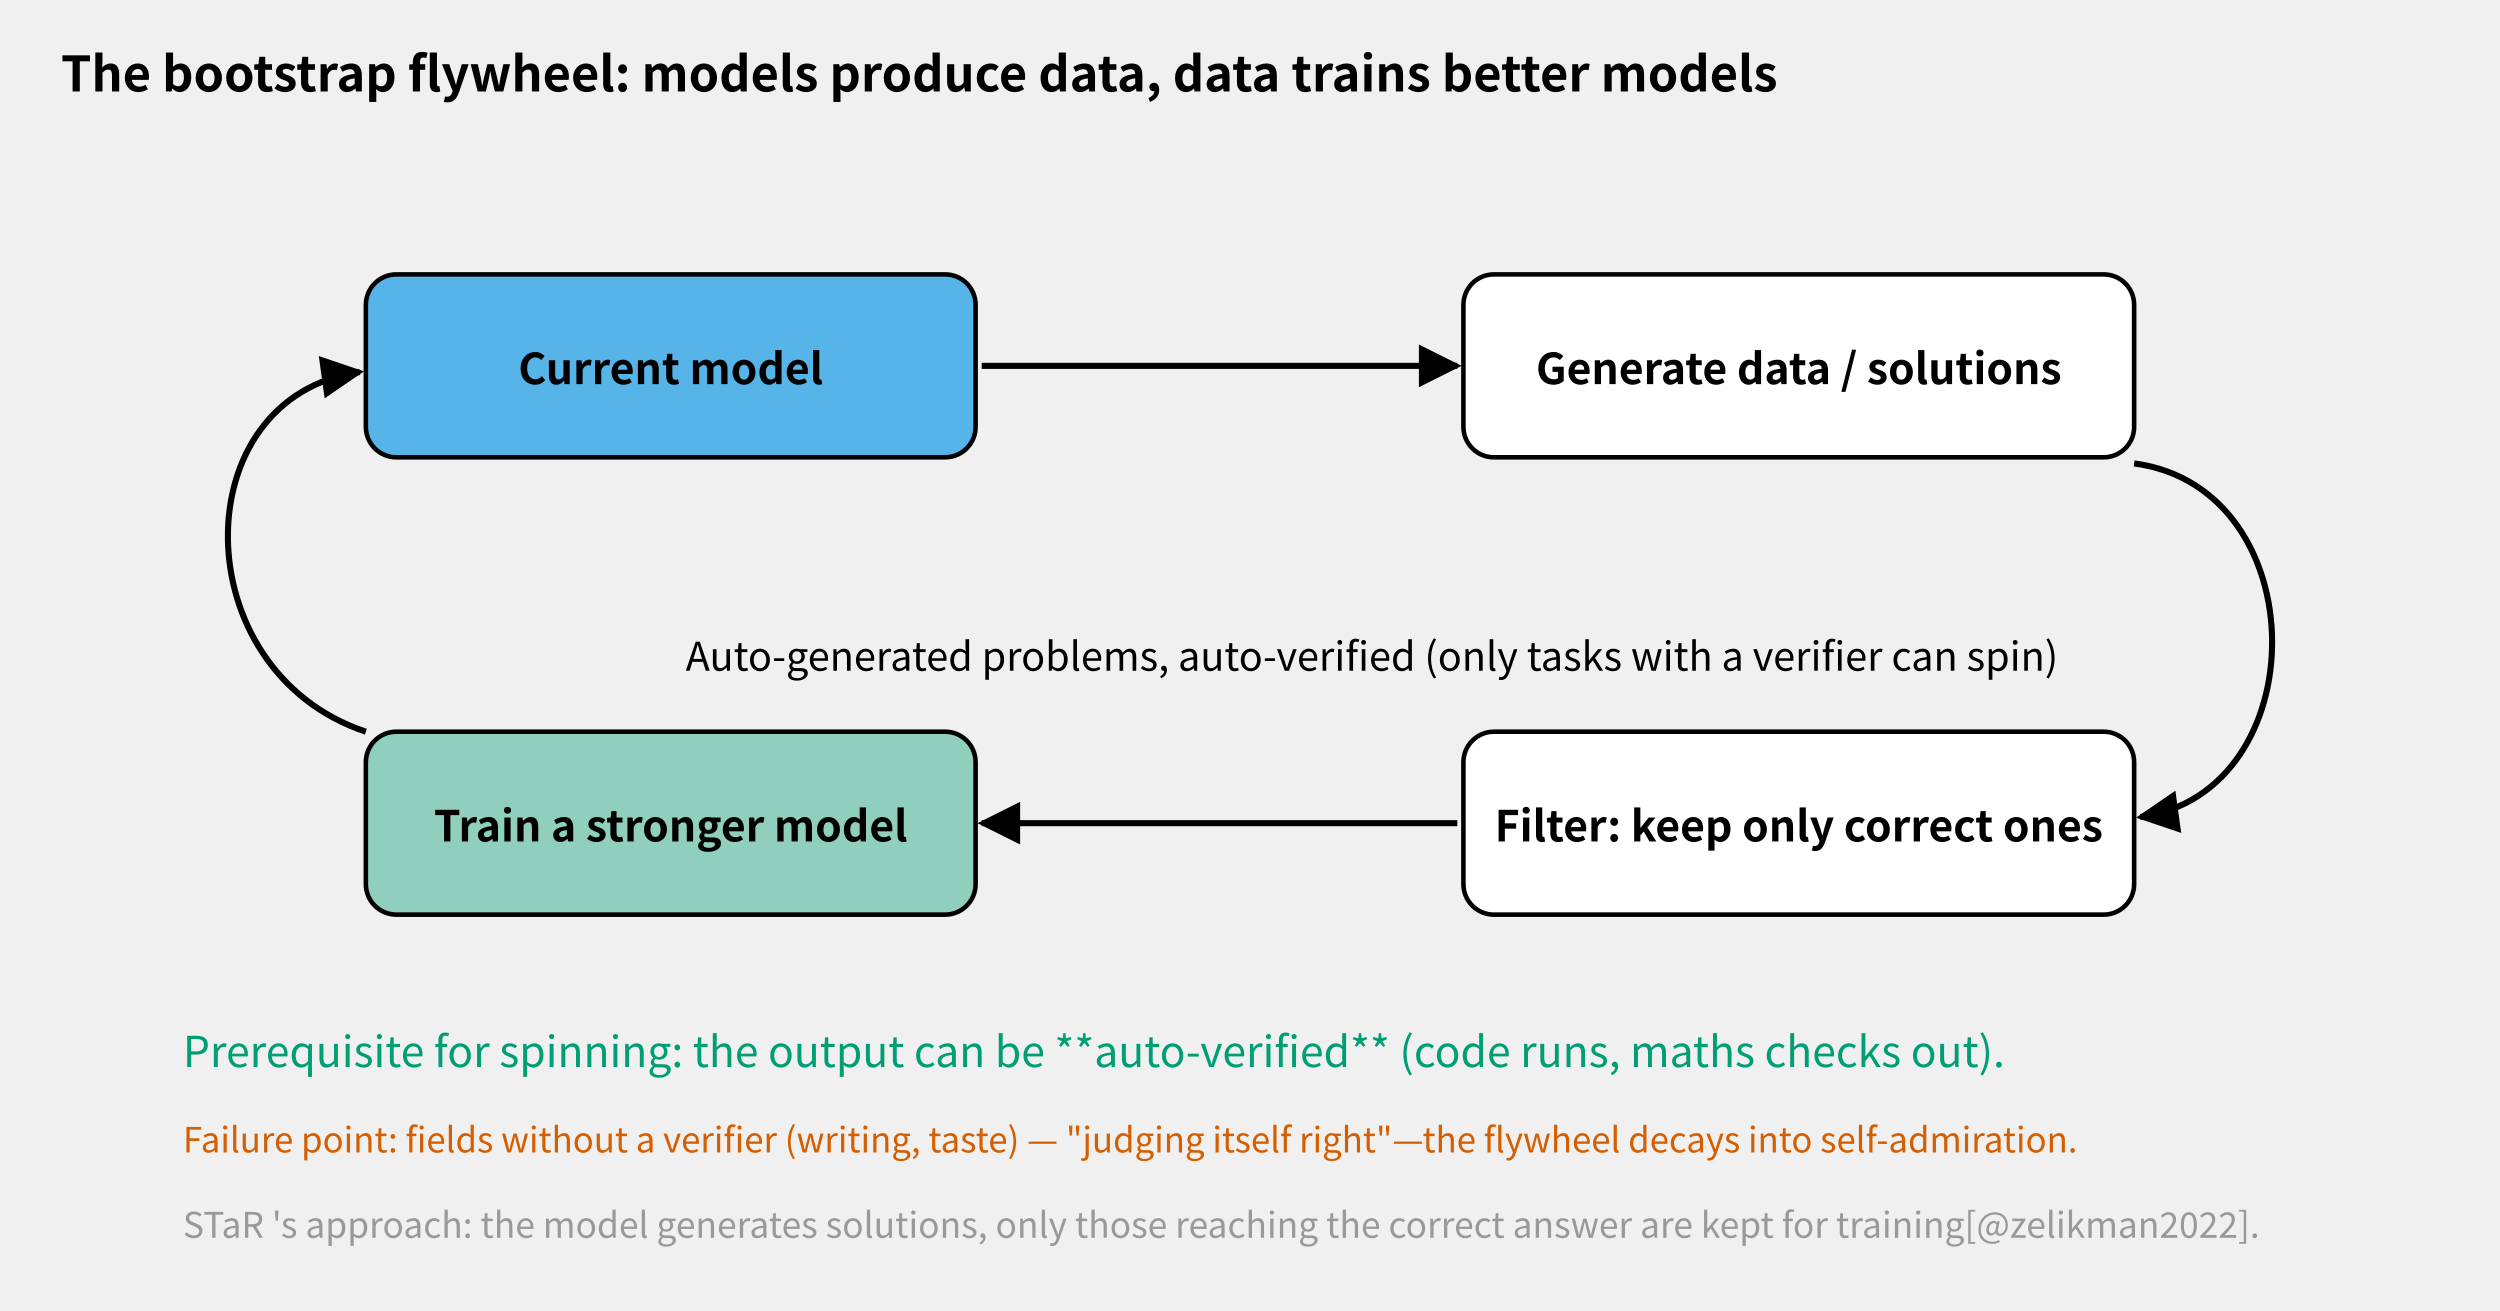
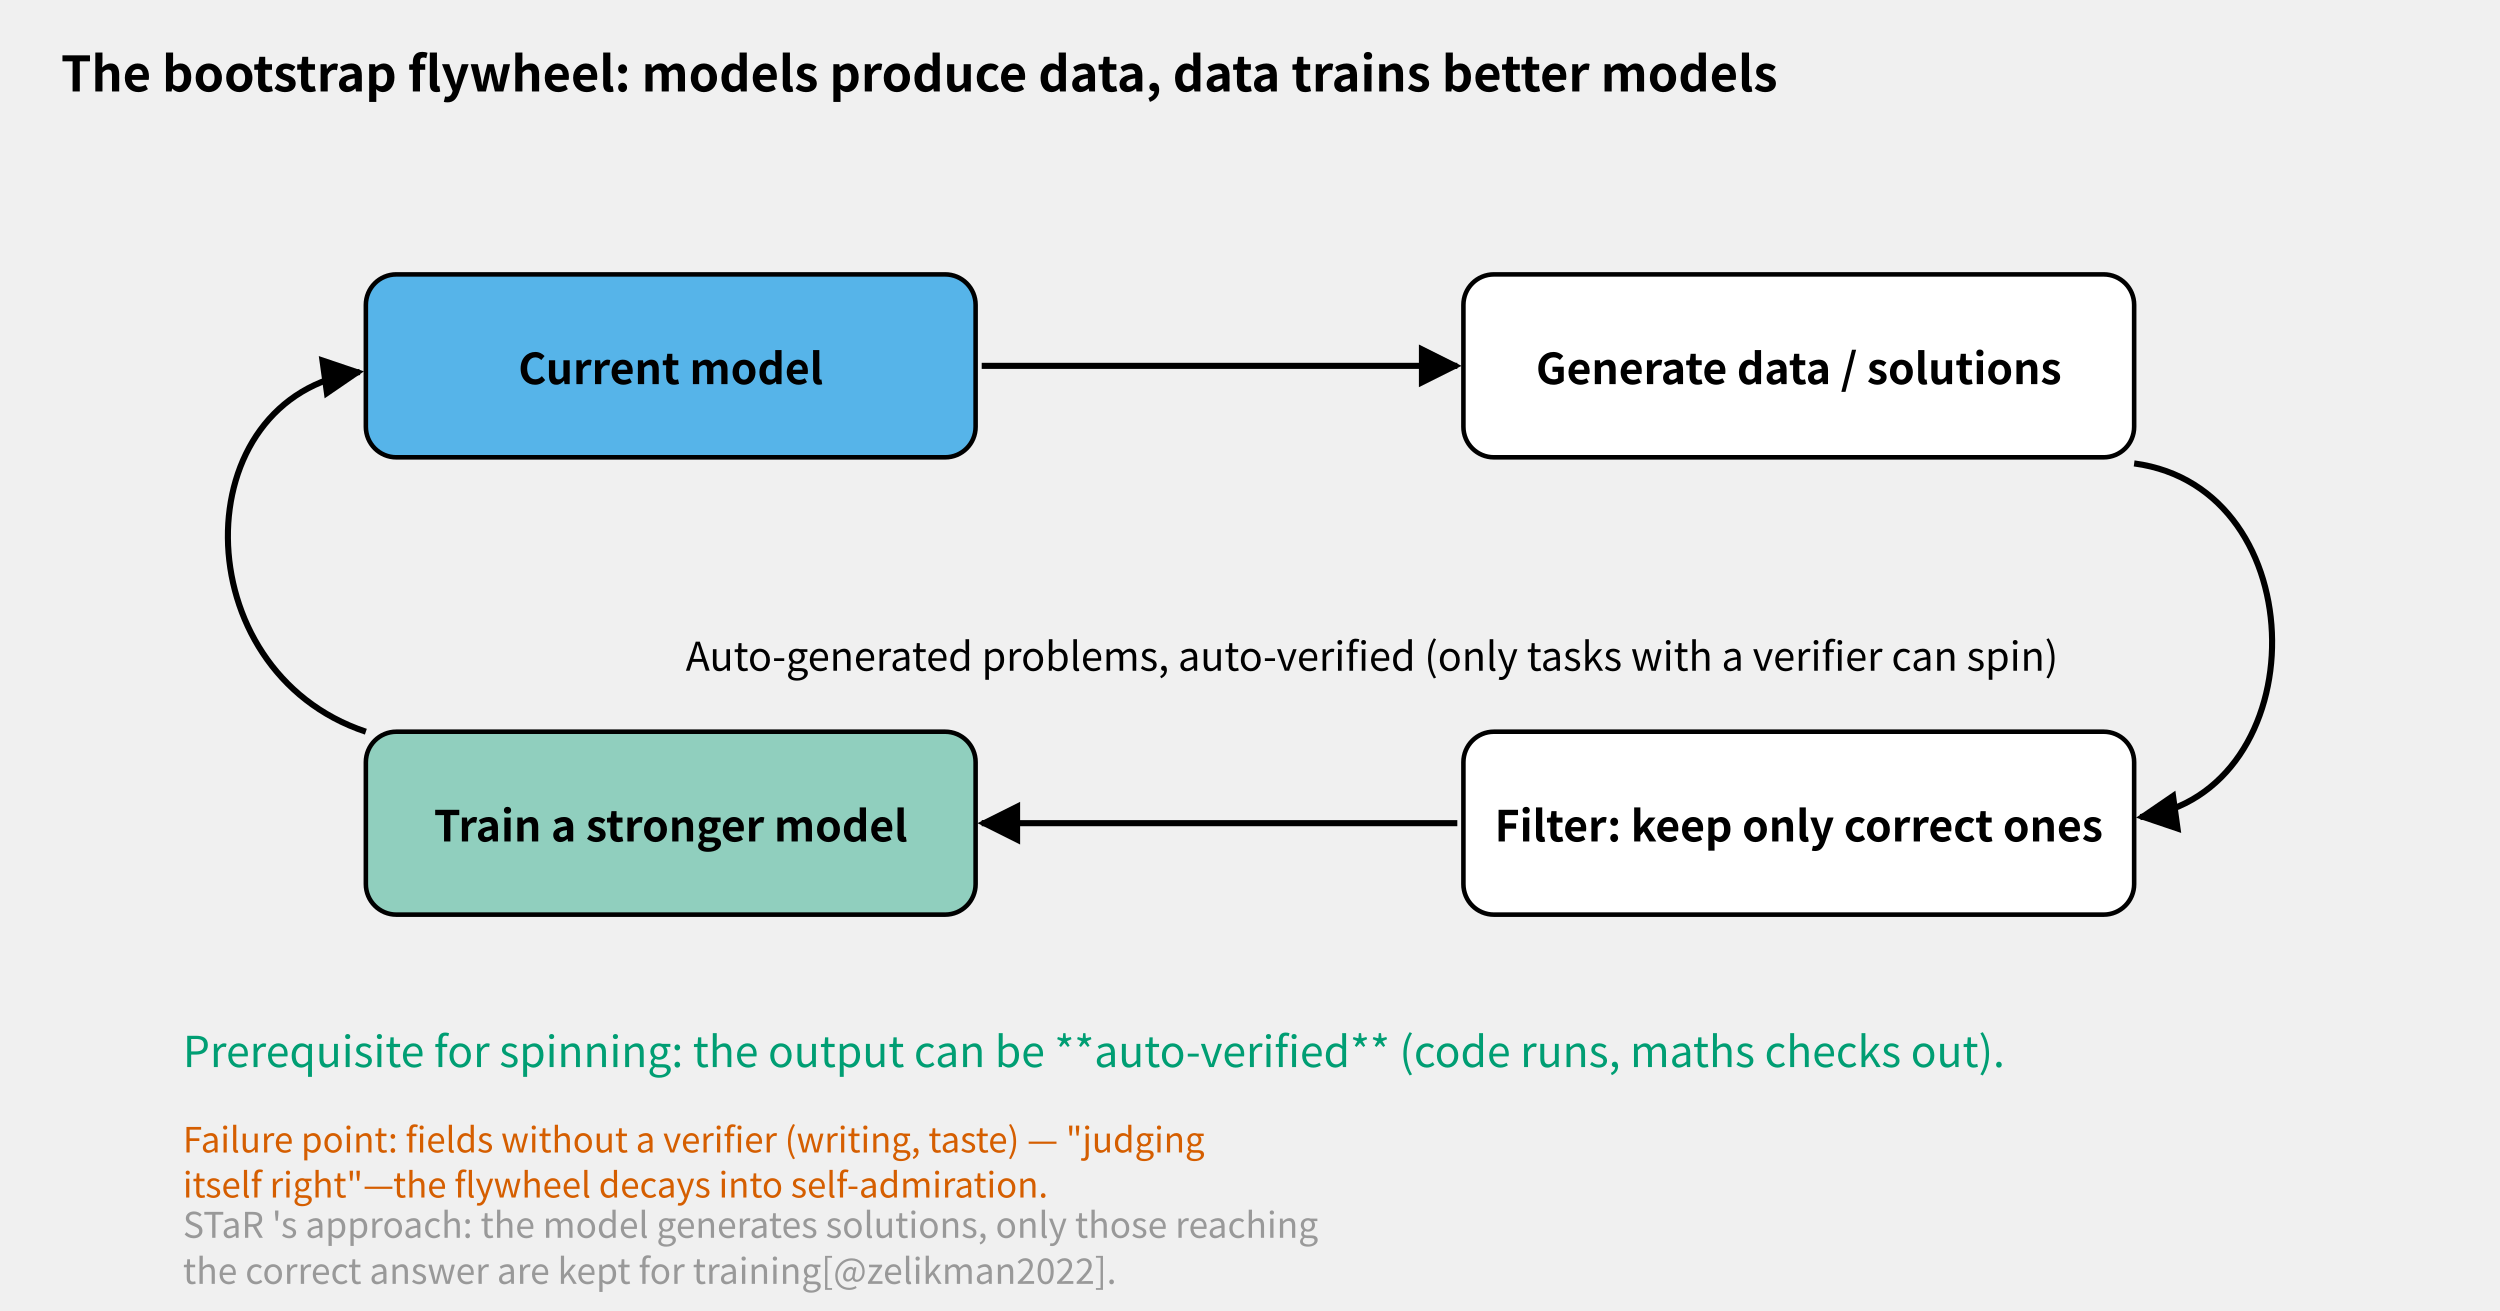
<svg xmlns="http://www.w3.org/2000/svg" width="820" height="430" viewBox="0 0 820 430">
  <defs>
    <marker id="arr" viewBox="0 0 10 10" refX="9" refY="5" markerWidth="7" markerHeight="7" orient="auto-start-reverse">
      <path d="M 0 0 L 10 5 L 0 10 z" fill="#000000" />
    </marker>
  </defs>
  <text x="20" y="30" font-size="16" font-weight="bold" fill="#000000" font-family="Noto Sans CJK SC, sans-serif">The bootstrap flywheel: models produce data, data trains better models</text>
  <g font-family="Noto Sans CJK SC, sans-serif" font-size="14" fill="#000000">
    <rect x="120" y="90" width="200" height="60" rx="10" fill="#56B4E9" stroke="#000000" stroke-width="1.5" />
    <text x="220" y="126" text-anchor="middle" font-weight="bold">Current model</text>
    <rect x="480" y="90" width="220" height="60" rx="10" fill="#ffffff" stroke="#000000" stroke-width="1.5" />
    <text x="590" y="126" text-anchor="middle" font-weight="bold">Generate data / solutions</text>
    <rect x="480" y="240" width="220" height="60" rx="10" fill="#ffffff" stroke="#000000" stroke-width="1.5" />
    <text x="590" y="276" text-anchor="middle" font-weight="bold">Filter: keep only correct ones</text>
    <rect x="120" y="240" width="200" height="60" rx="10" fill="#009E73" fill-opacity="0.4" stroke="#000000" stroke-width="1.5" />
    <text x="220" y="276" text-anchor="middle" font-weight="bold">Train a stronger model</text>
  </g>
  <path d="M 322 120 L 478 120" stroke="#000000" stroke-width="2" marker-end="url(#arr)" />
  <path d="M 700 152 C 760 160 760 260 702 268" stroke="#000000" stroke-width="2" fill="none" marker-end="url(#arr)" />
  <path d="M 478 270 L 322 270" stroke="#000000" stroke-width="2" marker-end="url(#arr)" />
  <path d="M 120 240 C 60 220 60 130 118 122" stroke="#000000" stroke-width="2" fill="none" marker-end="url(#arr)" />
  <text x="450" y="220" font-size="13" text-anchor="middle" fill="#000000" font-family="Noto Sans CJK SC, sans-serif">Auto-generated problems, auto-verified (only tasks with a verifier can spin)</text>
  <g font-size="14" font-family="Noto Sans CJK SC, sans-serif" fill="#000000">
    <text x="60" y="350" fill="#009E73">Prerequisite for spinning: the output can be **auto-verified** (code runs, maths checks out).</text>
-     <text x="60" y="378" fill="#D55E00" font-size="11.4">Failure point: fields without a verifier (writing, taste) — "judging itself right"—the flywheel decays into self-admiration.</text>
-     <text x="60" y="406" fill="#999999" font-size="11.6">STaR 's approach: the model generates solutions, only those reaching the correct answer are kept for training[@zelikman2022].</text>
+     <text x="60" y="378" fill="#D55E00" font-size="11.4">Failure point: fields without a verifier (writing, taste) — "judging</text>
+     <text x="60" y="392.8" fill="#D55E00" font-size="11.4">itself right"—the flywheel decays into self-admiration.</text>
+     <text x="60" y="406" fill="#999999" font-size="11.6">STaR 's approach: the model generates solutions, only those reaching</text>
+     <text x="60" y="421.1" fill="#999999" font-size="11.6">the correct answer are kept for training[@zelikman2022].</text>
  </g>
</svg>
